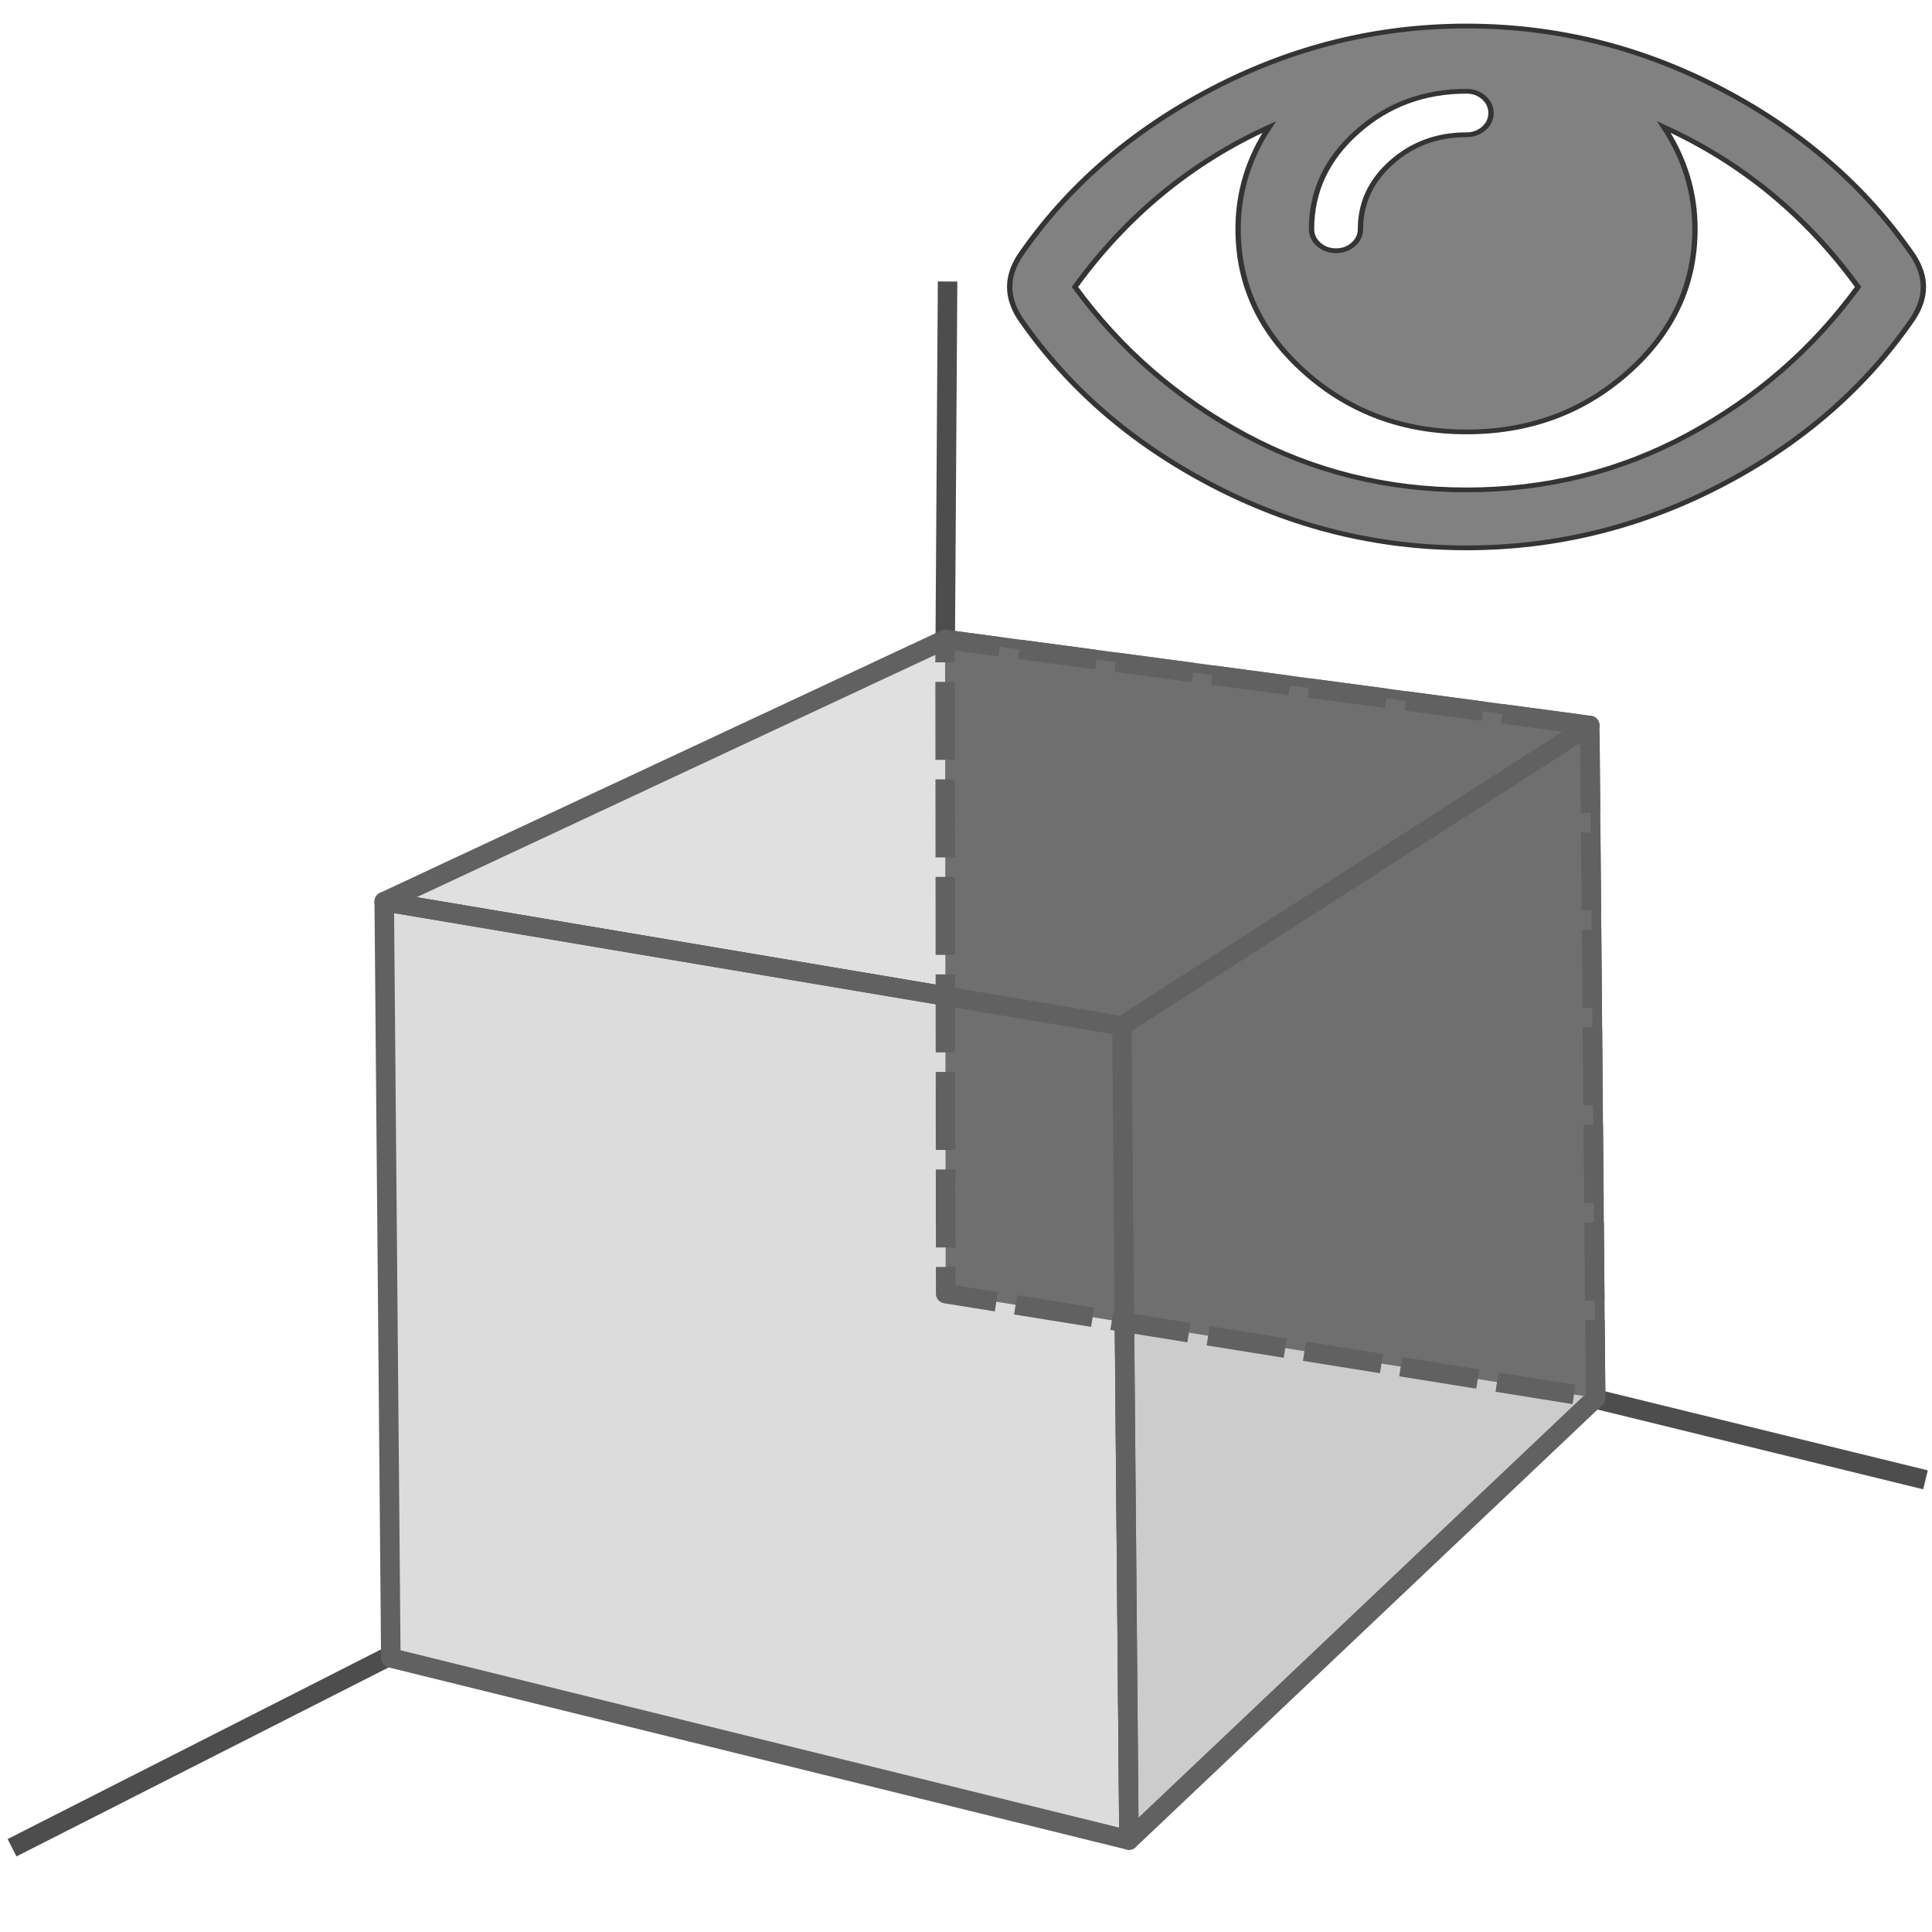
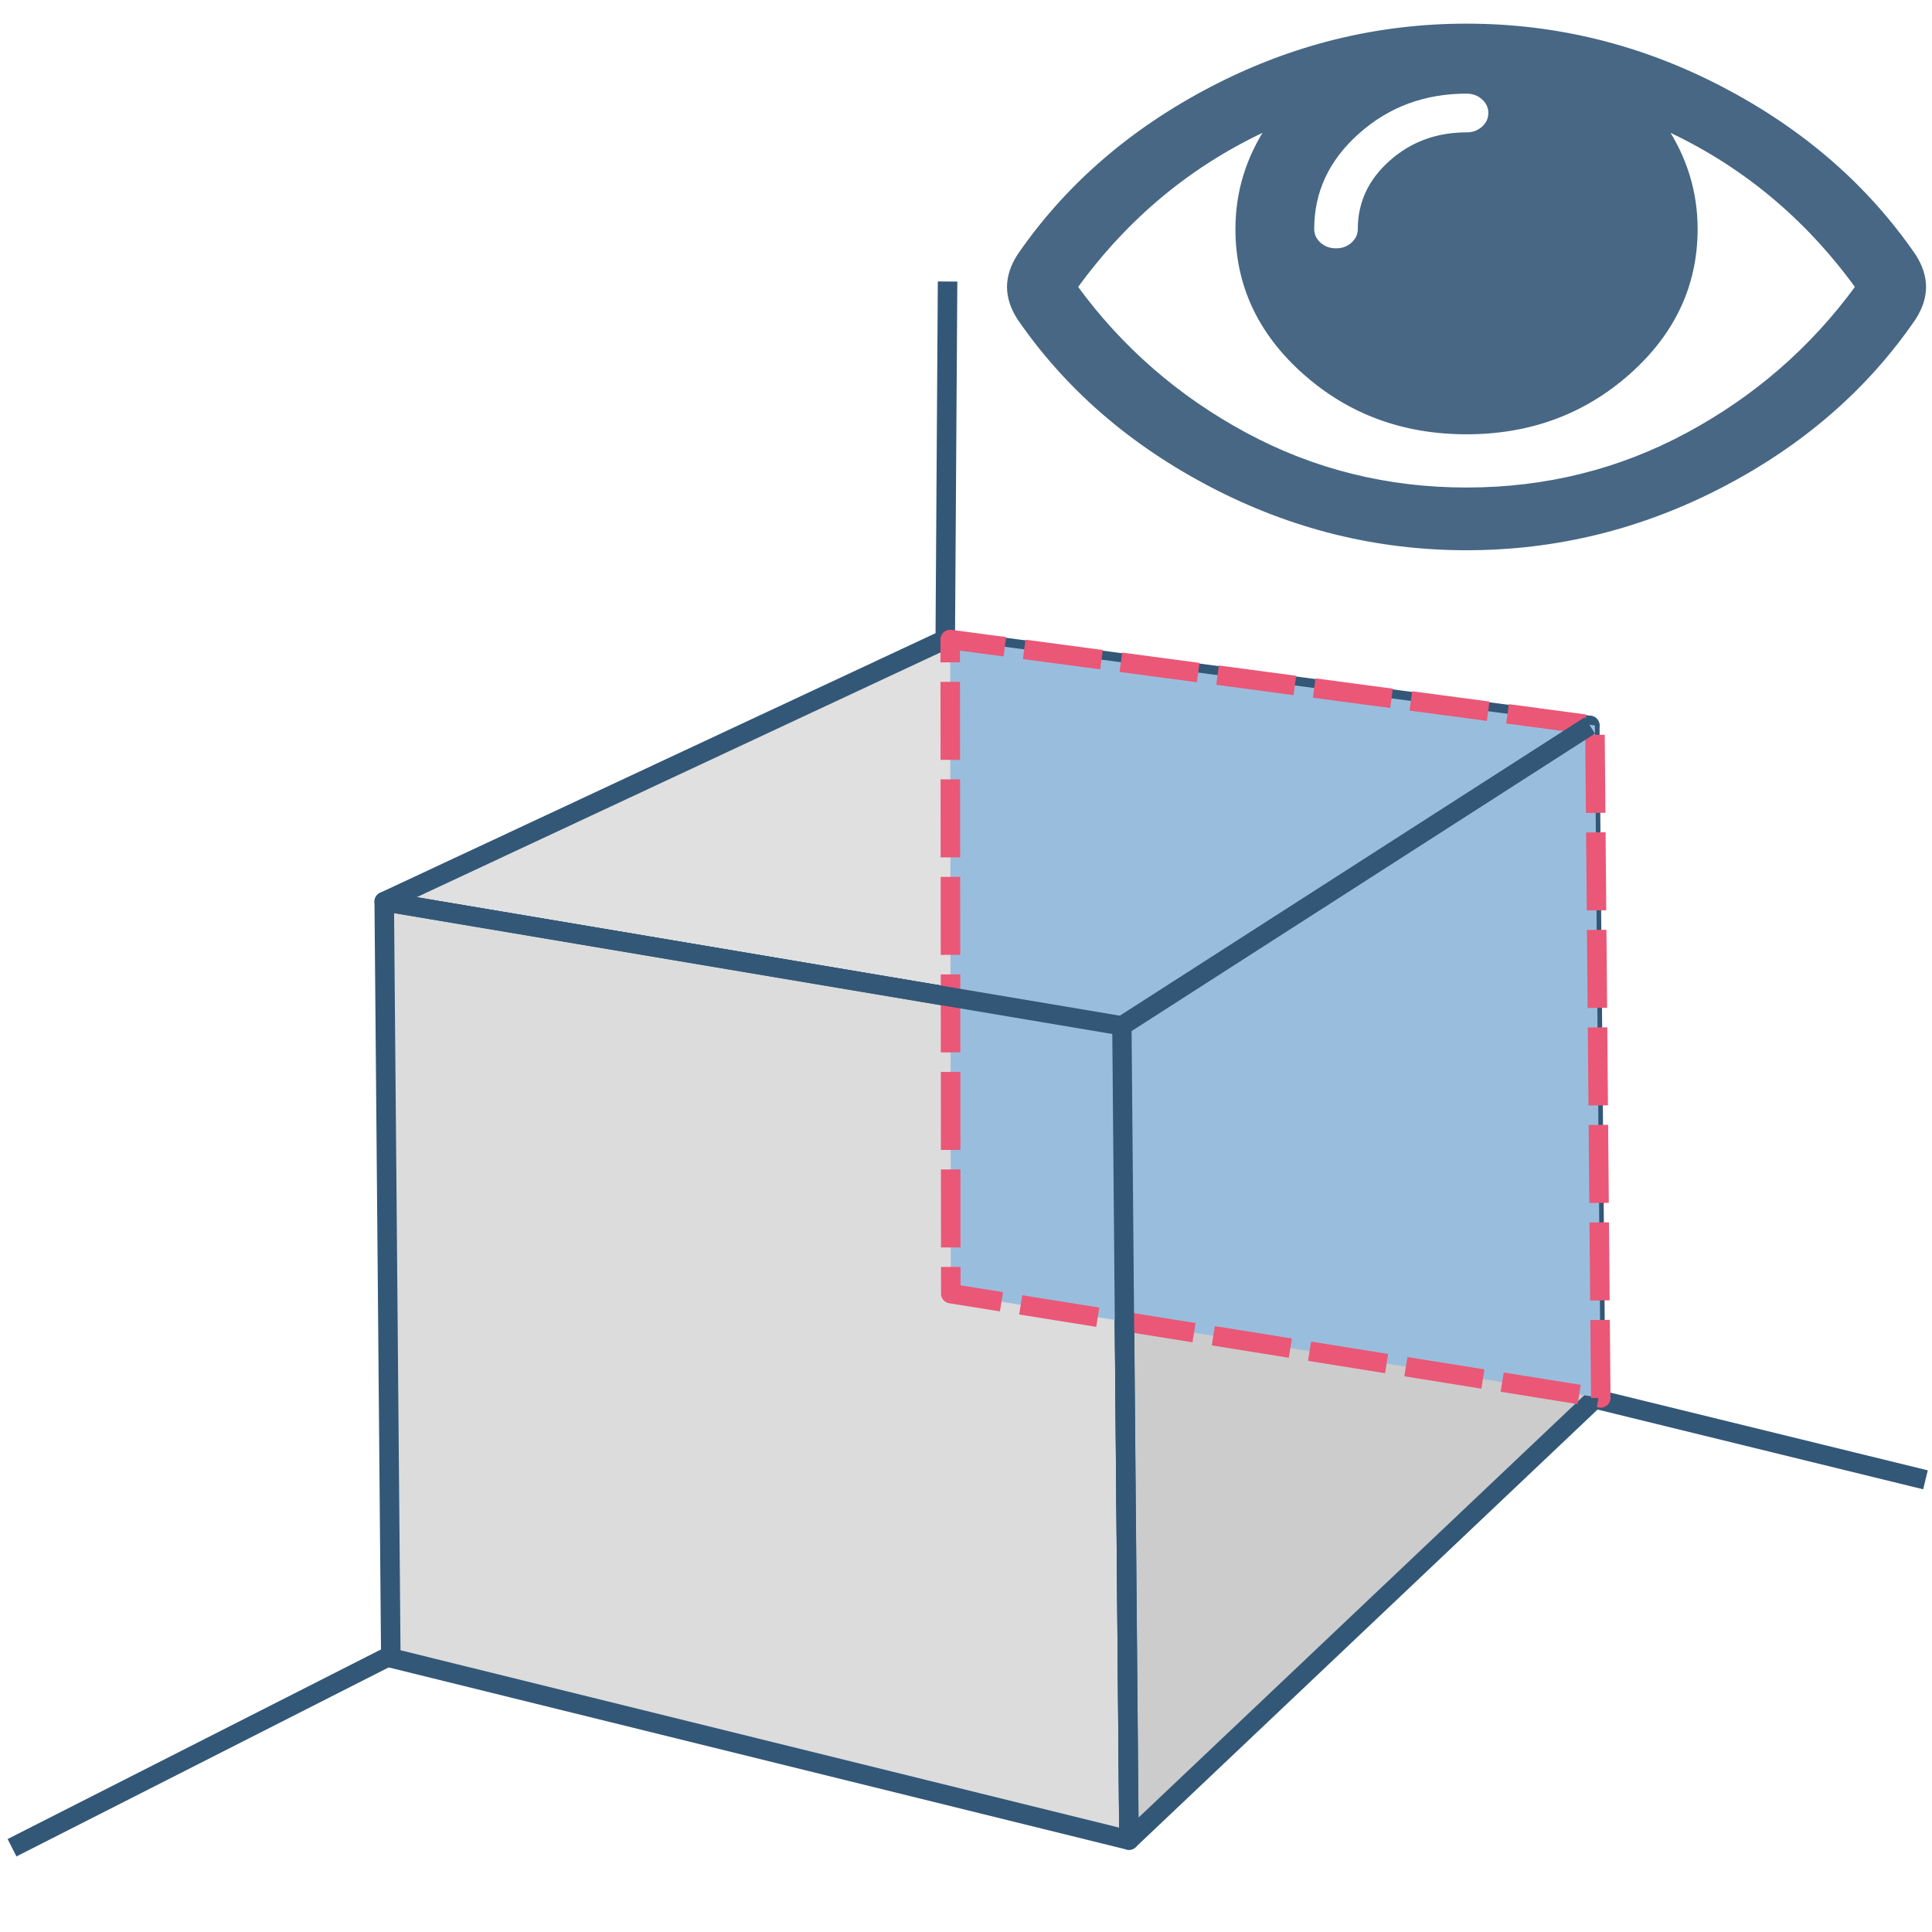
<svg xmlns="http://www.w3.org/2000/svg" xmlns:ns1="http://www.openswatchbook.org/uri/2009/osb" width="200mm" height="200mm" viewBox="0 0 200 200" version="1.1" id="svg8">
  <defs id="defs2">
    <linearGradient id="linearGradient6739" ns1:paint="solid">
      <stop style="stop-color:#000000;stop-opacity:1;" offset="0" id="stop6737" />
    </linearGradient>
  </defs>
  <g id="layer1" transform="translate(0,-97)">
    <g id="g4487" style="opacity:1;fill:#b0aaa6;fill-opacity:1;stroke:#ad3535;stroke-width:3;stroke-miterlimit:4;stroke-dasharray:none;stroke-opacity:0.042">
      <g aria-label="R" transform="scale(1.022838,0.977672)" style="font-style:normal;font-weight:normal;font-size:33.69px;line-height:1.25;font-family:sans-serif;letter-spacing:0px;word-spacing:0px;fill:#000000;fill-opacity:1;stroke:none;stroke-width:2.527" id="text4556">
        <text xml:space="preserve" style="font-style:normal;font-weight:normal;font-size:10.583px;line-height:1.25;font-family:sans-serif;letter-spacing:0px;word-spacing:0px;fill:#000000;fill-opacity:1;stroke:none;stroke-width:0.669" x="32.884" y="135.226" id="text4563" transform="scale(0.977672,1.022838)">
          <tspan id="tspan4561" x="32.884" y="144.882" style="stroke-width:0.669" />
        </text>
      </g>
-       <path style="fill:none;stroke:#4d4d4d;stroke-width:2.019;stroke-linecap:butt;stroke-linejoin:miter;stroke-miterlimit:4;stroke-dasharray:none;stroke-opacity:1" d="M 98.092,126.142 97.361,239.468 1.246,288.277 M 96.996,225.127 199.324,250.191" id="path4573" />
-       <path d="m 164.573,172.102 -48.436,31.092 -76.362,-12.859 58.059,-27.135 z" style="opacity:1;fill:#e0e0e0;fill-opacity:1;fill-rule:evenodd;stroke:#616161;stroke-width:2.019;stroke-linejoin:round;stroke-miterlimit:4;stroke-dasharray:none;stroke-opacity:1" id="path4521" />
-       <path d="m 116.872,287.484 -0.735,-84.291 -76.362,-12.859 0.683,78.292 z" style="opacity:1;fill:#dcdcdc;fill-opacity:1;fill-rule:evenodd;stroke:#616161;stroke-width:2.019;stroke-linejoin:round;stroke-miterlimit:4;stroke-dasharray:none;stroke-opacity:1" id="path4523" />
-       <path d="m 165.18,241.715 -48.308,45.769 -0.735,-84.291 48.436,-31.092 z" style="opacity:1;fill:#cccccc;fill-opacity:1;fill-rule:evenodd;stroke:#616161;stroke-width:2.019;stroke-linejoin:round;stroke-miterlimit:4;stroke-dasharray:none;stroke-opacity:1" id="path4525" />
-       <g id="g4598" transform="matrix(0.1848682,0,0,0.1642464,104.5228,84.68836)" style="stroke-width:3.001;stroke-miterlimit:4;stroke-dasharray:none">
-         <path d="M 505.918,236.117 C 479.267,192.53 443.433,157.508 398.421,131.052 353.406,104.595 305.872,91.365 255.813,91.365 c -50.059,0 -97.595,13.225 -142.61,39.687 C 68.187,157.508 32.355,192.53 5.708,236.117 1.903,242.778 0,249.345 0,255.818 c 0,6.473 1.903,13.04 5.708,19.699 26.647,43.589 62.479,78.614 107.495,105.064 45.015,26.46 92.551,39.68 142.61,39.68 50.06,0 97.594,-13.176 142.608,-39.536 45.012,-26.361 80.852,-61.432 107.497,-105.208 3.806,-6.659 5.708,-13.223 5.708,-19.699 0,-6.473 -1.902,-13.04 -5.708,-19.701 z M 194.568,158.03 c 17.034,-17.034 37.447,-25.554 61.242,-25.554 3.805,0 7.043,1.336 9.709,3.999 2.662,2.664 4,5.901 4,9.707 0,3.809 -1.338,7.044 -3.994,9.704 -2.662,2.667 -5.902,3.999 -9.708,3.999 -16.368,0 -30.362,5.808 -41.971,17.416 -11.613,11.615 -17.416,25.603 -17.416,41.971 0,3.811 -1.336,7.044 -3.999,9.71 -2.667,2.668 -5.901,3.999 -9.707,3.999 -3.809,0 -7.044,-1.334 -9.71,-3.999 -2.667,-2.666 -3.999,-5.903 -3.999,-9.71 0,-23.79 8.52,-44.207 25.553,-61.242 z m 185.299,191.01 c -38.164,23.12 -79.514,34.687 -124.054,34.687 -44.539,0 -85.889,-11.56 -124.051,-34.687 C 93.6,325.913 61.861,294.84 36.547,255.818 65.478,210.897 101.737,177.3 145.324,155.035 c -11.61,19.792 -17.417,41.207 -17.417,64.236 0,35.216 12.517,65.329 37.544,90.362 25.027,25.033 55.151,37.544 90.362,37.544 35.214,0 65.329,-12.518 90.362,-37.544 25.033,-25.026 37.545,-55.146 37.545,-90.362 0,-23.029 -5.808,-44.447 -17.419,-64.236 43.585,22.265 79.846,55.865 108.776,100.783 -25.31,39.022 -57.046,70.095 -95.21,93.222 z" id="path4596" style="fill:#818181;fill-opacity:1;stroke:#343434;stroke-width:3.001;stroke-miterlimit:4;stroke-dasharray:none;stroke-opacity:1" />
+       <path style="fill:none;stroke:#335777;stroke-width:2.019;stroke-linecap:butt;stroke-linejoin:miter;stroke-miterlimit:4;stroke-dasharray:none;stroke-opacity:1" d="M 98.092,126.142 97.361,239.468 1.246,288.277 M 96.996,225.127 199.324,250.191" id="path4573" />
+       <path d="m 164.573,172.102 -48.436,31.092 -76.362,-12.859 58.059,-27.135 z" style="opacity:1;fill:#e0e0e0;fill-opacity:1;fill-rule:evenodd;stroke:#335777;stroke-width:2.019;stroke-linejoin:round;stroke-miterlimit:4;stroke-dasharray:none;stroke-opacity:1" id="path4521" />
+       <path d="m 116.872,287.484 -0.735,-84.291 -76.362,-12.859 0.683,78.292 z" style="opacity:1;fill:#dcdcdc;fill-opacity:1;fill-rule:evenodd;stroke:#335777;stroke-width:2.019;stroke-linejoin:round;stroke-miterlimit:4;stroke-dasharray:none;stroke-opacity:1" id="path4523" />
+       <path d="m 165.18,241.715 -48.308,45.769 -0.735,-84.291 48.436,-31.092 z" style="opacity:1;fill:#cccccc;fill-opacity:1;fill-rule:evenodd;stroke:#335777;stroke-width:2.019;stroke-linejoin:round;stroke-miterlimit:4;stroke-dasharray:none;stroke-opacity:1" id="path4525" />
+       <g id="g4598" transform="matrix(0.1848682,0,0,0.1642464,104.5228,84.68836)" style="stroke-width:3.001;stroke-miterlimit:4;stroke-dasharray:none;fill:#335777;fill-opacity:1;stroke:#335777;stroke-opacity:1;opacity:0.902">
+         <path d="M 505.918,236.117 C 479.267,192.53 443.433,157.508 398.421,131.052 353.406,104.595 305.872,91.365 255.813,91.365 c -50.059,0 -97.595,13.225 -142.61,39.687 C 68.187,157.508 32.355,192.53 5.708,236.117 1.903,242.778 0,249.345 0,255.818 c 0,6.473 1.903,13.04 5.708,19.699 26.647,43.589 62.479,78.614 107.495,105.064 45.015,26.46 92.551,39.68 142.61,39.68 50.06,0 97.594,-13.176 142.608,-39.536 45.012,-26.361 80.852,-61.432 107.497,-105.208 3.806,-6.659 5.708,-13.223 5.708,-19.699 0,-6.473 -1.902,-13.04 -5.708,-19.701 z M 194.568,158.03 c 17.034,-17.034 37.447,-25.554 61.242,-25.554 3.805,0 7.043,1.336 9.709,3.999 2.662,2.664 4,5.901 4,9.707 0,3.809 -1.338,7.044 -3.994,9.704 -2.662,2.667 -5.902,3.999 -9.708,3.999 -16.368,0 -30.362,5.808 -41.971,17.416 -11.613,11.615 -17.416,25.603 -17.416,41.971 0,3.811 -1.336,7.044 -3.999,9.71 -2.667,2.668 -5.901,3.999 -9.707,3.999 -3.809,0 -7.044,-1.334 -9.71,-3.999 -2.667,-2.666 -3.999,-5.903 -3.999,-9.71 0,-23.79 8.52,-44.207 25.553,-61.242 z m 185.299,191.01 c -38.164,23.12 -79.514,34.687 -124.054,34.687 -44.539,0 -85.889,-11.56 -124.051,-34.687 C 93.6,325.913 61.861,294.84 36.547,255.818 65.478,210.897 101.737,177.3 145.324,155.035 c -11.61,19.792 -17.417,41.207 -17.417,64.236 0,35.216 12.517,65.329 37.544,90.362 25.027,25.033 55.151,37.544 90.362,37.544 35.214,0 65.329,-12.518 90.362,-37.544 25.033,-25.026 37.545,-55.146 37.545,-90.362 0,-23.029 -5.808,-44.447 -17.419,-64.236 43.585,22.265 79.846,55.865 108.776,100.783 -25.31,39.022 -57.046,70.095 -95.21,93.222 z" id="path4596" style="fill:#335777;fill-opacity:1;stroke:#335777;stroke-width:3.001;stroke-miterlimit:4;stroke-dasharray:none;stroke-opacity:1" />
      </g>
      <g transform="matrix(0.2645833,0,0,0.2645833,114.5882,-77.60735)" id="g4600" />
      <g transform="matrix(0.2645833,0,0,0.2645833,114.5882,-77.60735)" id="g4602" />
      <g transform="matrix(0.2645833,0,0,0.2645833,114.5882,-77.60735)" id="g4604" />
      <g transform="matrix(0.2645833,0,0,0.2645833,114.5882,-77.60735)" id="g4606" />
      <g transform="matrix(0.2645833,0,0,0.2645833,114.5882,-77.60735)" id="g4608" />
      <g transform="matrix(0.2645833,0,0,0.2645833,114.5882,-77.60735)" id="g4610" />
      <g transform="matrix(0.2645833,0,0,0.2645833,114.5882,-77.60735)" id="g4612" />
      <g transform="matrix(0.2645833,0,0,0.2645833,114.5882,-77.60735)" id="g4614" />
      <g transform="matrix(0.2645833,0,0,0.2645833,114.5882,-77.60735)" id="g4616" />
      <g transform="matrix(0.2645833,0,0,0.2645833,114.5882,-77.60735)" id="g4618" />
      <g transform="matrix(0.2645833,0,0,0.2645833,114.5882,-77.60735)" id="g4620" />
      <g transform="matrix(0.2645833,0,0,0.2645833,114.5882,-77.60735)" id="g4622" />
      <g transform="matrix(0.2645833,0,0,0.2645833,114.5882,-77.60735)" id="g4624" />
      <g transform="matrix(0.2645833,0,0,0.2645833,114.5882,-77.60735)" id="g4626" />
      <g transform="matrix(0.2645833,0,0,0.2645833,114.5882,-77.60735)" id="g4628" />
-       <path d="m 165.18,241.715 -0.607,-69.613 -66.739,-8.902 0.062,67.717 z" style="opacity:1;fill:#6f6f6f;fill-opacity:1;fill-rule:evenodd;stroke:#616161;stroke-width:2.019;stroke-linejoin:round;stroke-miterlimit:4;stroke-dasharray:8.076,2.019;stroke-opacity:1;stroke-dashoffset:0" id="path4523-4" />
-       <path style="fill:none;stroke:#616161;stroke-width:2;stroke-linecap:butt;stroke-linejoin:miter;stroke-opacity:1;stroke-miterlimit:4;stroke-dasharray:none" d="m 39.775,190.335 76.362,12.859" id="path4641" />
-       <path style="fill:none;stroke:#616161;stroke-width:2;stroke-linecap:butt;stroke-linejoin:miter;stroke-opacity:1;stroke-miterlimit:4;stroke-dasharray:none" d="m 116.872,287.484 -0.735,-84.291 48.436,-31.092" id="path4643" />
+       <path d="m 165.71,241.715 -0.607,-69.613 -66.739,-8.902 0.062,67.717 z" style="opacity:1;fill:#99bedd;fill-opacity:1;fill-rule:evenodd;stroke:#eb5777;stroke-width:2.019;stroke-linejoin:round;stroke-miterlimit:4;stroke-dasharray:8.076, 2.019;stroke-dashoffset:0;stroke-opacity:1" id="path4523-4" />
+       <path style="fill:none;stroke:#335777;stroke-width:2;stroke-linecap:butt;stroke-linejoin:miter;stroke-opacity:1;stroke-miterlimit:4;stroke-dasharray:none" d="m 39.775,190.335 76.362,12.859" id="path4641" />
+       <path style="fill:none;stroke:#335777;stroke-width:2;stroke-linecap:butt;stroke-linejoin:miter;stroke-opacity:1;stroke-miterlimit:4;stroke-dasharray:none" d="m 116.872,287.484 -0.735,-84.291 48.436,-31.092" id="path4643" />
    </g>
  </g>
</svg>
